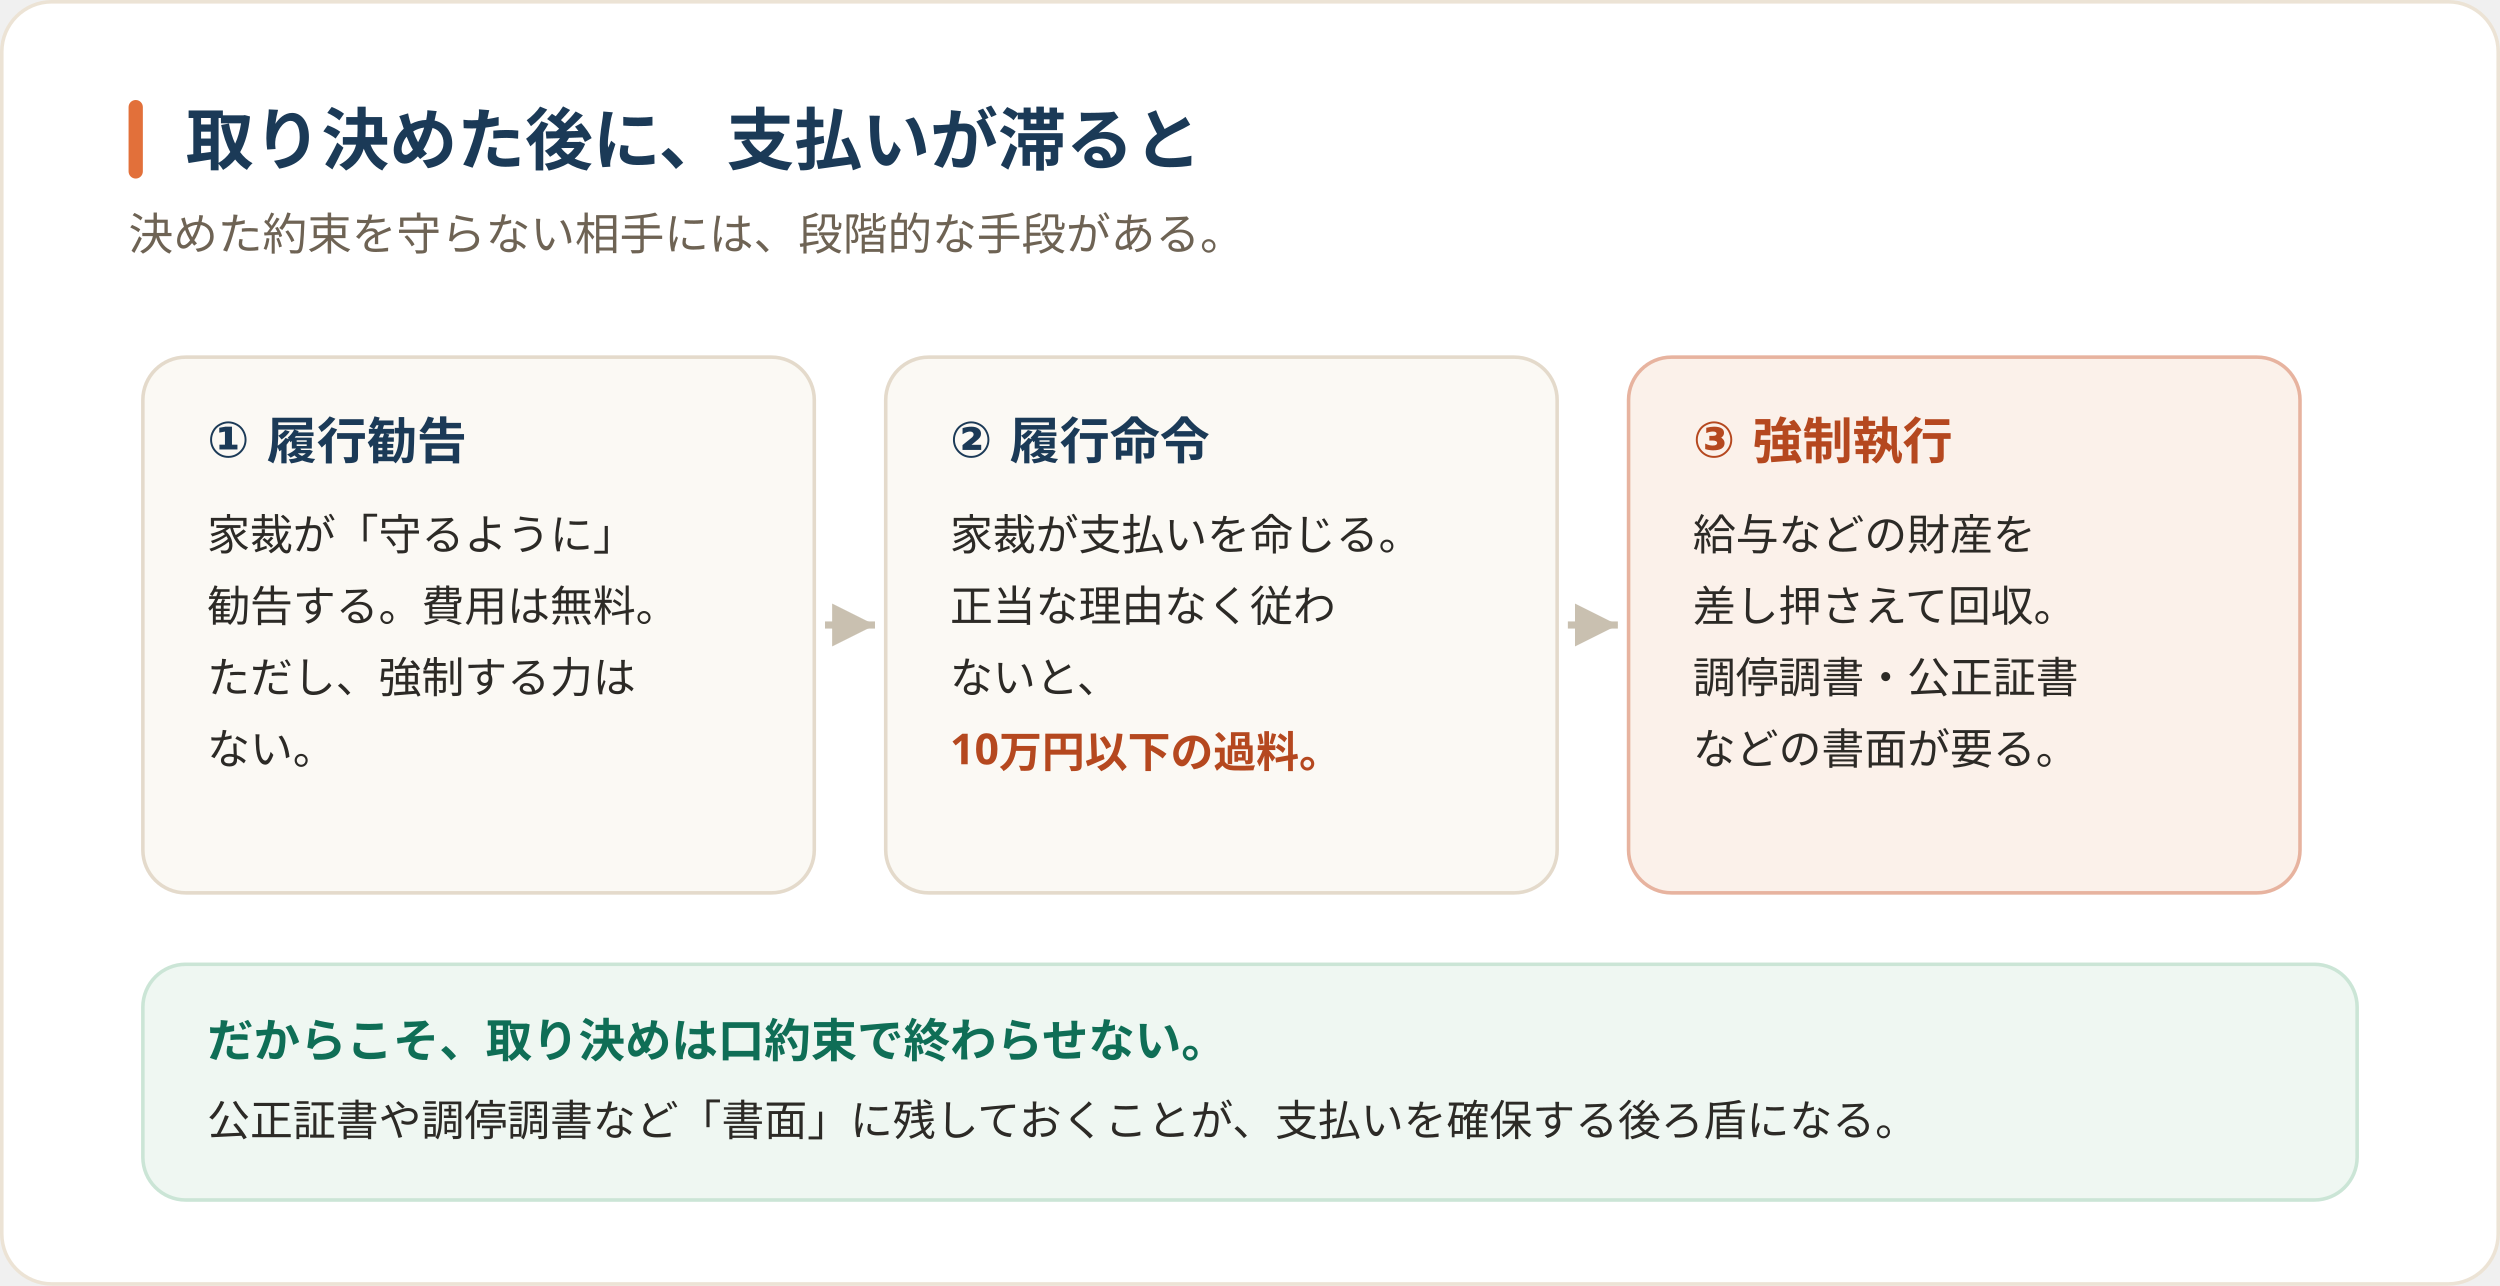
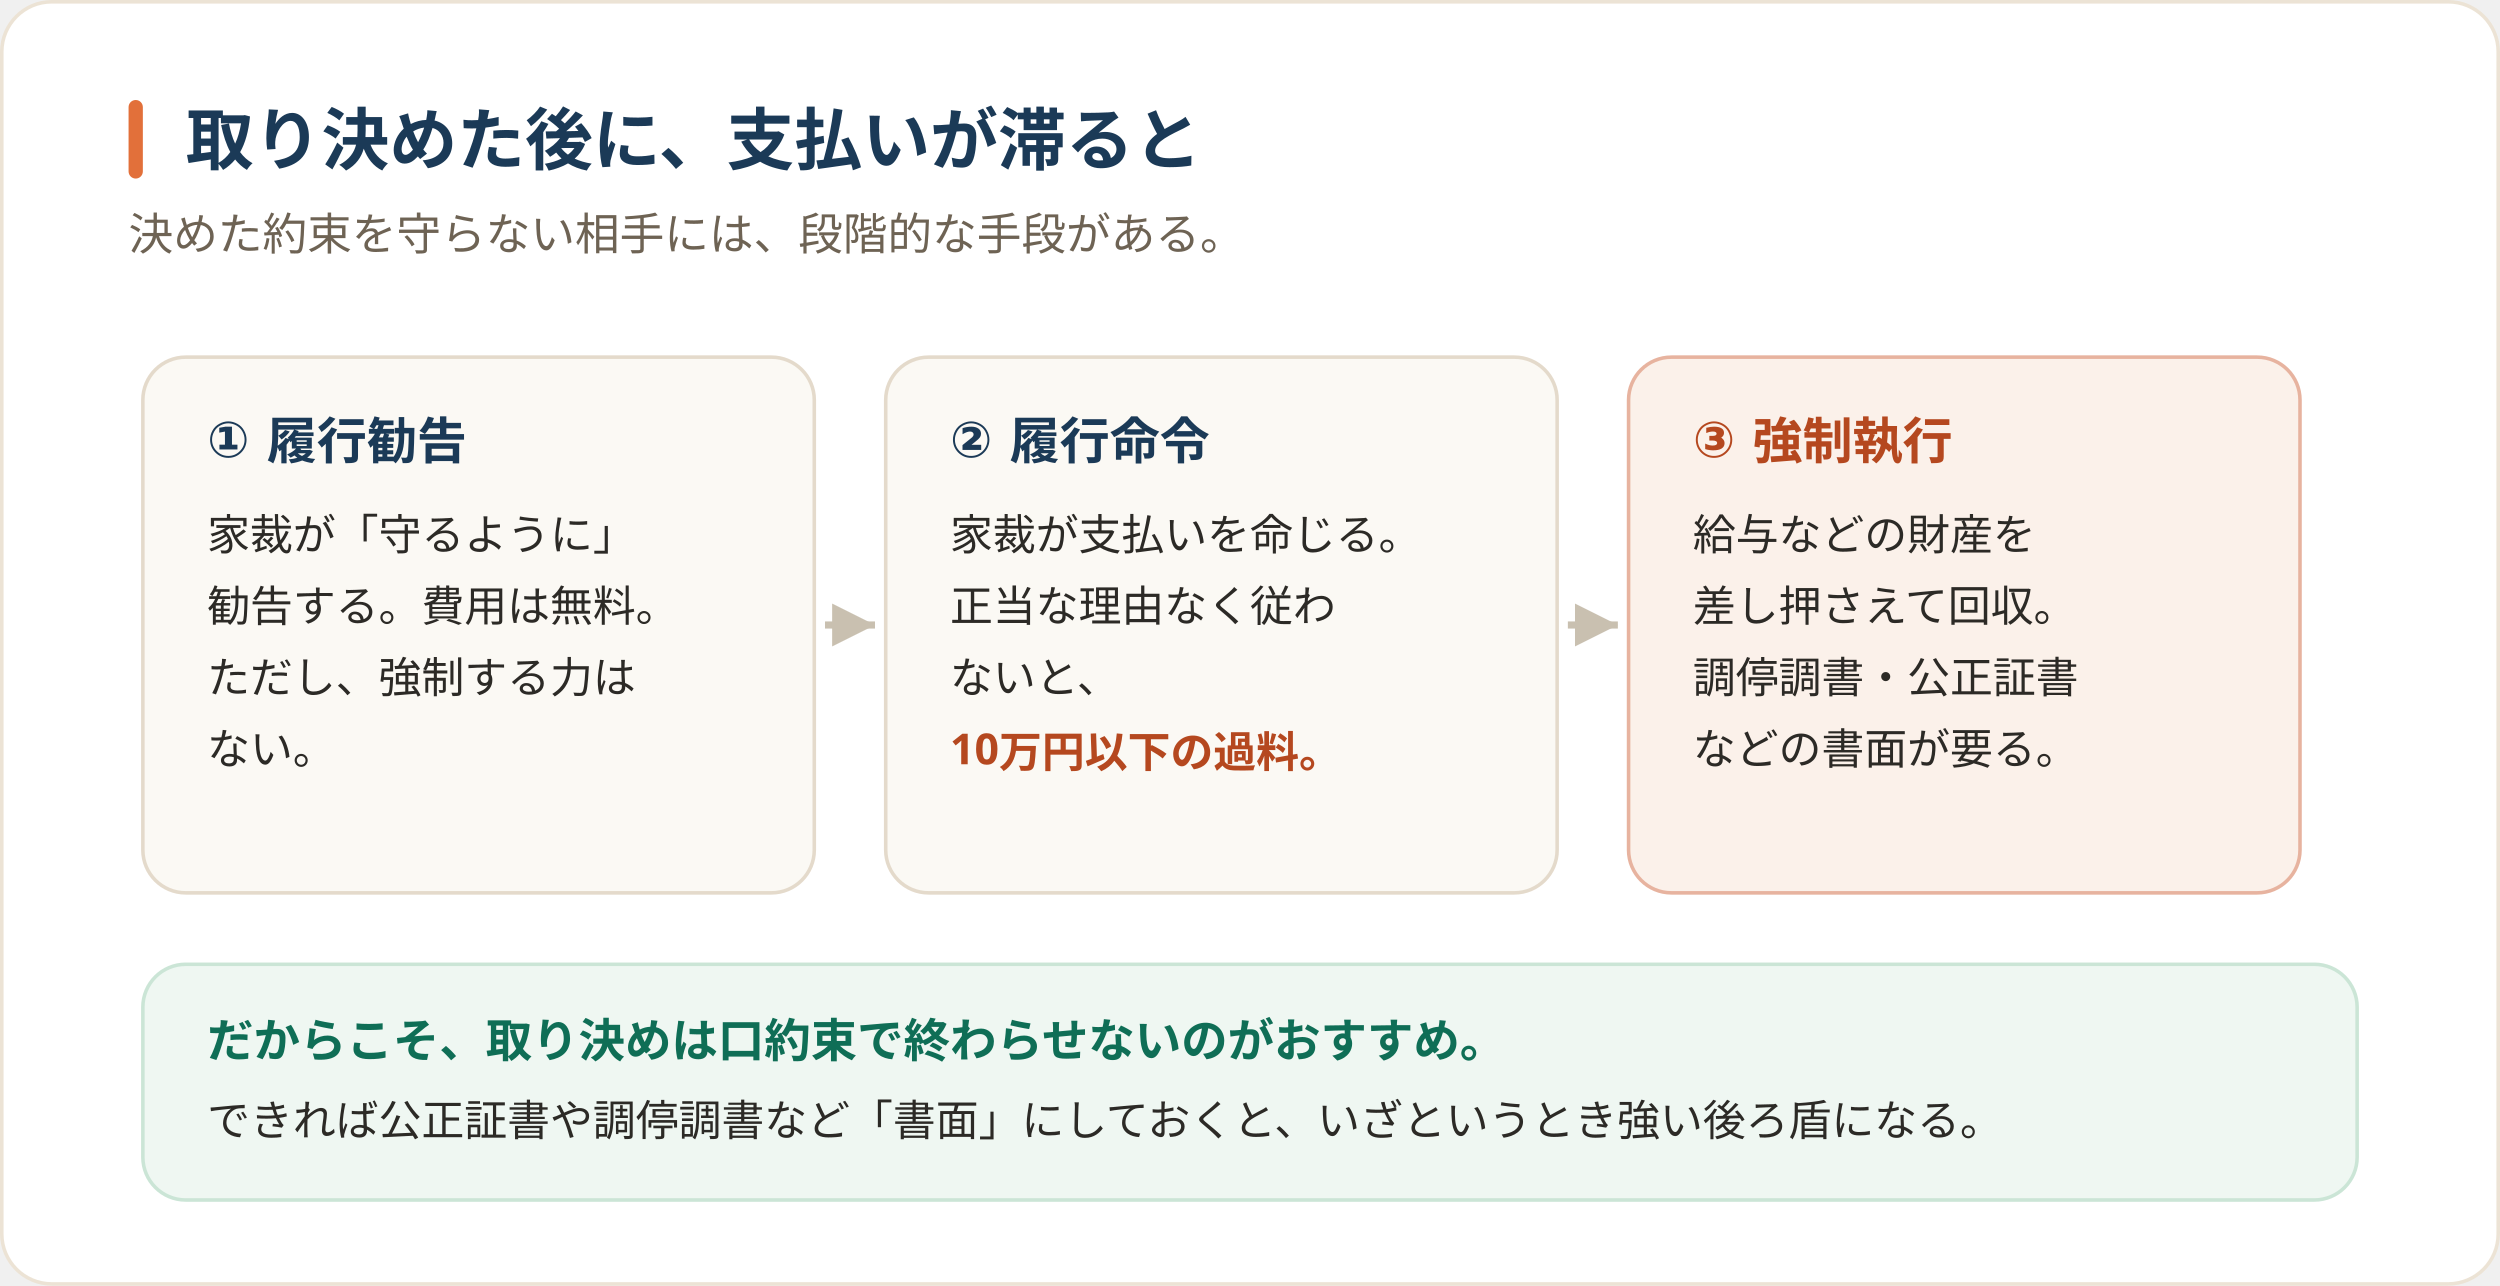
<svg xmlns="http://www.w3.org/2000/svg" viewBox="0 0 700 360" role="img" aria-labelledby="t" font-family="'Zen Kaku Gothic New','Noto Sans JP','Hiragino Kaku Gothic ProN',sans-serif">
  <defs>
    <marker id="ar2" markerWidth="8" markerHeight="8" refX="6" refY="3" orient="auto">
      <path d="M0 0 L6 3 L0 6 Z" fill="#C9C0B0" />
    </marker>
  </defs>
  <rect x="0.5" y="0.5" width="699" height="359" rx="14" fill="#FFFFFF" stroke="#ECE3D5" />
  <rect x="36" y="28" width="4" height="22" rx="2" fill="#E2703A" />
  <text x="52" y="46" font-size="19" font-weight="800" fill="#1B3A57">取り決めた後に、支払いが滞ると</text>
  <text x="36" y="70" font-size="12.5" fill="#6E6354">決めた約束を守らない相手には、段階的な手段がある。</text>
  <rect x="40" y="100" width="188" height="150" rx="12" fill="#FBF9F4" stroke="#E4DACB" />
  <text x="58" y="128" font-size="14" font-weight="700" fill="#1B3A57">① 履行勧告</text>
  <text x="58" y="154" font-size="12" fill="#2C2A26">家裁が「守るように」</text>
  <text x="58" y="174" font-size="12" fill="#2C2A26">勧告する。費用は無料。</text>
  <text x="58" y="194" font-size="12" fill="#2C2A26">ただし、強制する力は</text>
  <text x="58" y="214" font-size="12" fill="#2C2A26">ない。</text>
  <rect x="248" y="100" width="188" height="150" rx="12" fill="#FBF9F4" stroke="#E4DACB" />
  <text x="266" y="128" font-size="14" font-weight="700" fill="#1B3A57">② 履行命令</text>
  <text x="266" y="154" font-size="12" fill="#2C2A26">家裁が支払いを命じる。</text>
  <text x="266" y="174" font-size="12" fill="#2C2A26">正当な理由なく従わ</text>
  <text x="266" y="194" font-size="12" fill="#2C2A26">ないと、</text>
  <text x="266" y="214" font-size="12" font-weight="700" fill="#B5481F">10万円以下の過料。</text>
  <rect x="456" y="100" width="188" height="150" rx="12" fill="#FBF1EA" stroke="#E7B39F" />
  <text x="474" y="128" font-size="14" font-weight="700" fill="#B5481F">③ 強制執行</text>
  <text x="474" y="154" font-size="12" fill="#2C2A26">給与などの財産を</text>
  <text x="474" y="174" font-size="12" fill="#2C2A26">差し押さえて回収。</text>
  <text x="474" y="194" font-size="12" fill="#2C2A26">調停調書・公正証書</text>
  <text x="474" y="214" font-size="12" fill="#2C2A26">などの書面が要る。</text>
  <path d="M231 175 L245 175" stroke="#C9C0B0" stroke-width="2" fill="none" marker-end="url(#ar2)" />
  <path d="M439 175 L453 175" stroke="#C9C0B0" stroke-width="2" fill="none" marker-end="url(#ar2)" />
  <rect x="40" y="270" width="620" height="66" rx="12" fill="#EFF7F2" stroke="#CBE5D6" />
-   <text x="58" y="296" font-size="13" font-weight="700" fill="#0F6E56">だからこそ、取り決めは口約束で終わらせない。</text>
-   <text x="58" y="318" font-size="12" fill="#2C2A26">公正証書や調停調書など「書面」に残しておくことが、支払いを確保する後ろ盾になる。</text>
+   <text x="58" y="296" font-size="13" font-weight="700" fill="#0F6E56">だからこそ、取り決めは口約束で終わらせないのがおすすめ。</text>
+   <text x="58" y="318" font-size="12" fill="#2C2A26">できれば公正証書や調停調書など「書面」にしておくと、いざというとき強い後ろ盾になる。</text>
</svg>
